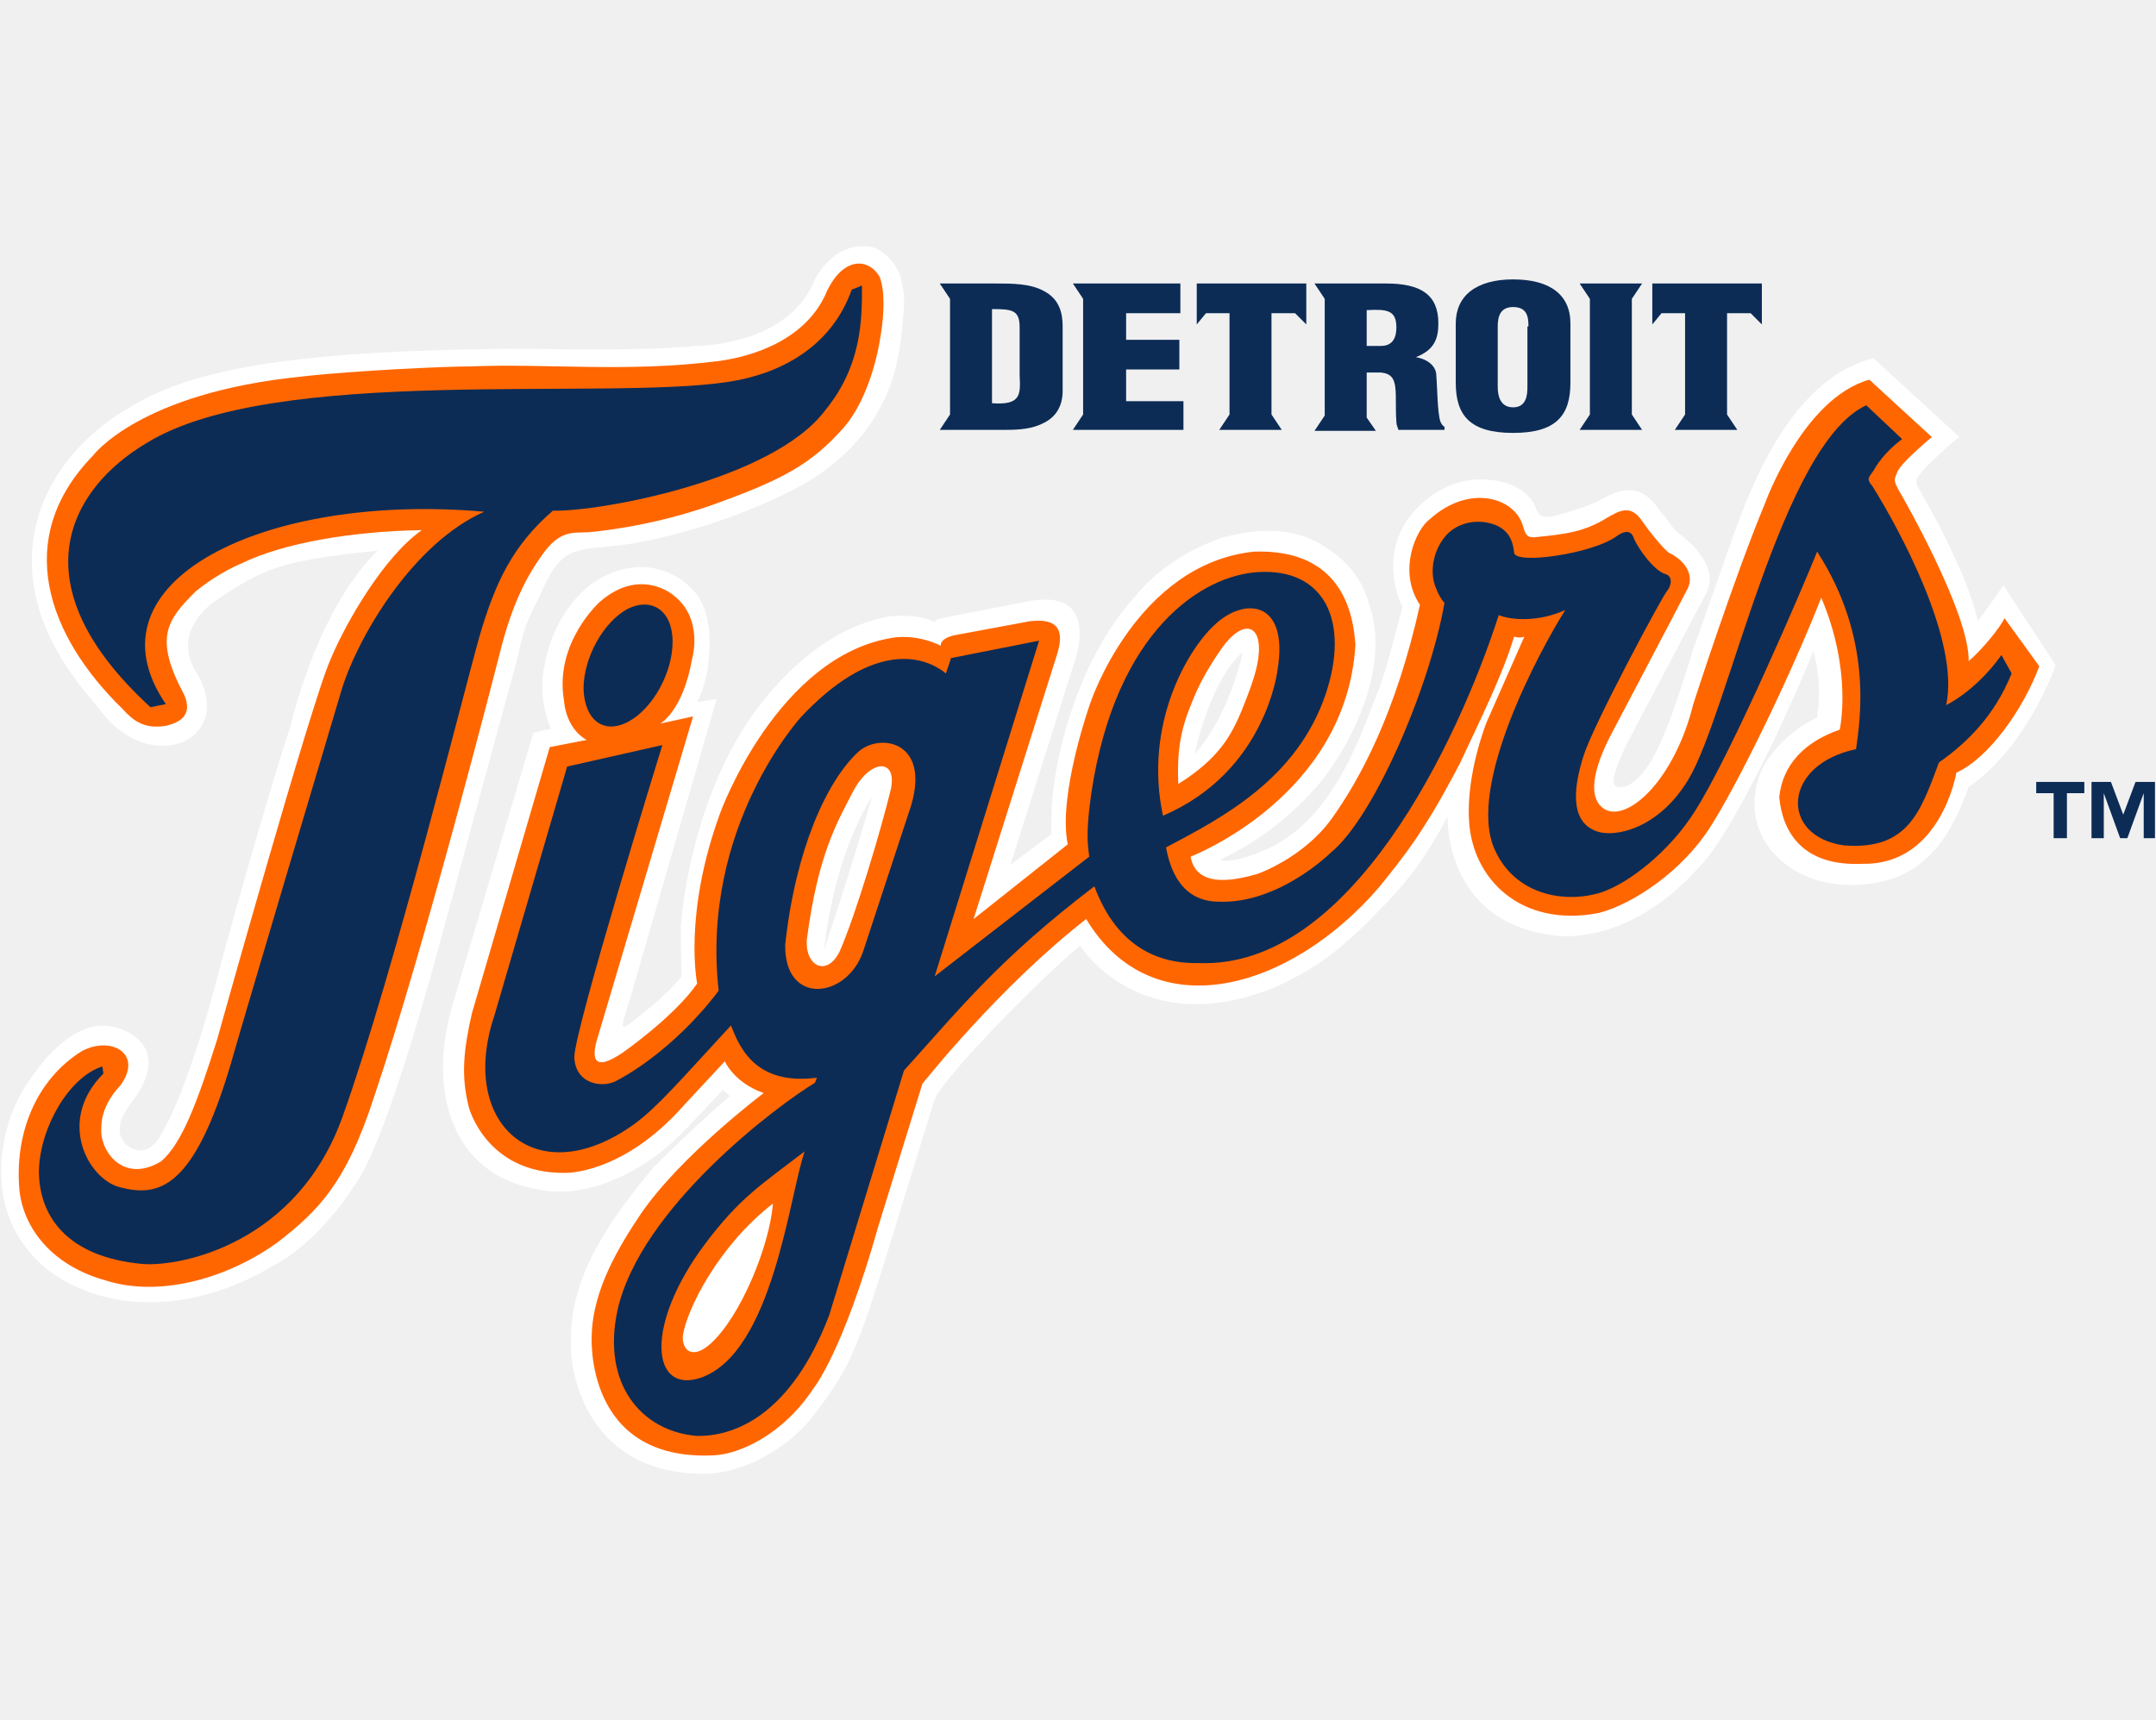
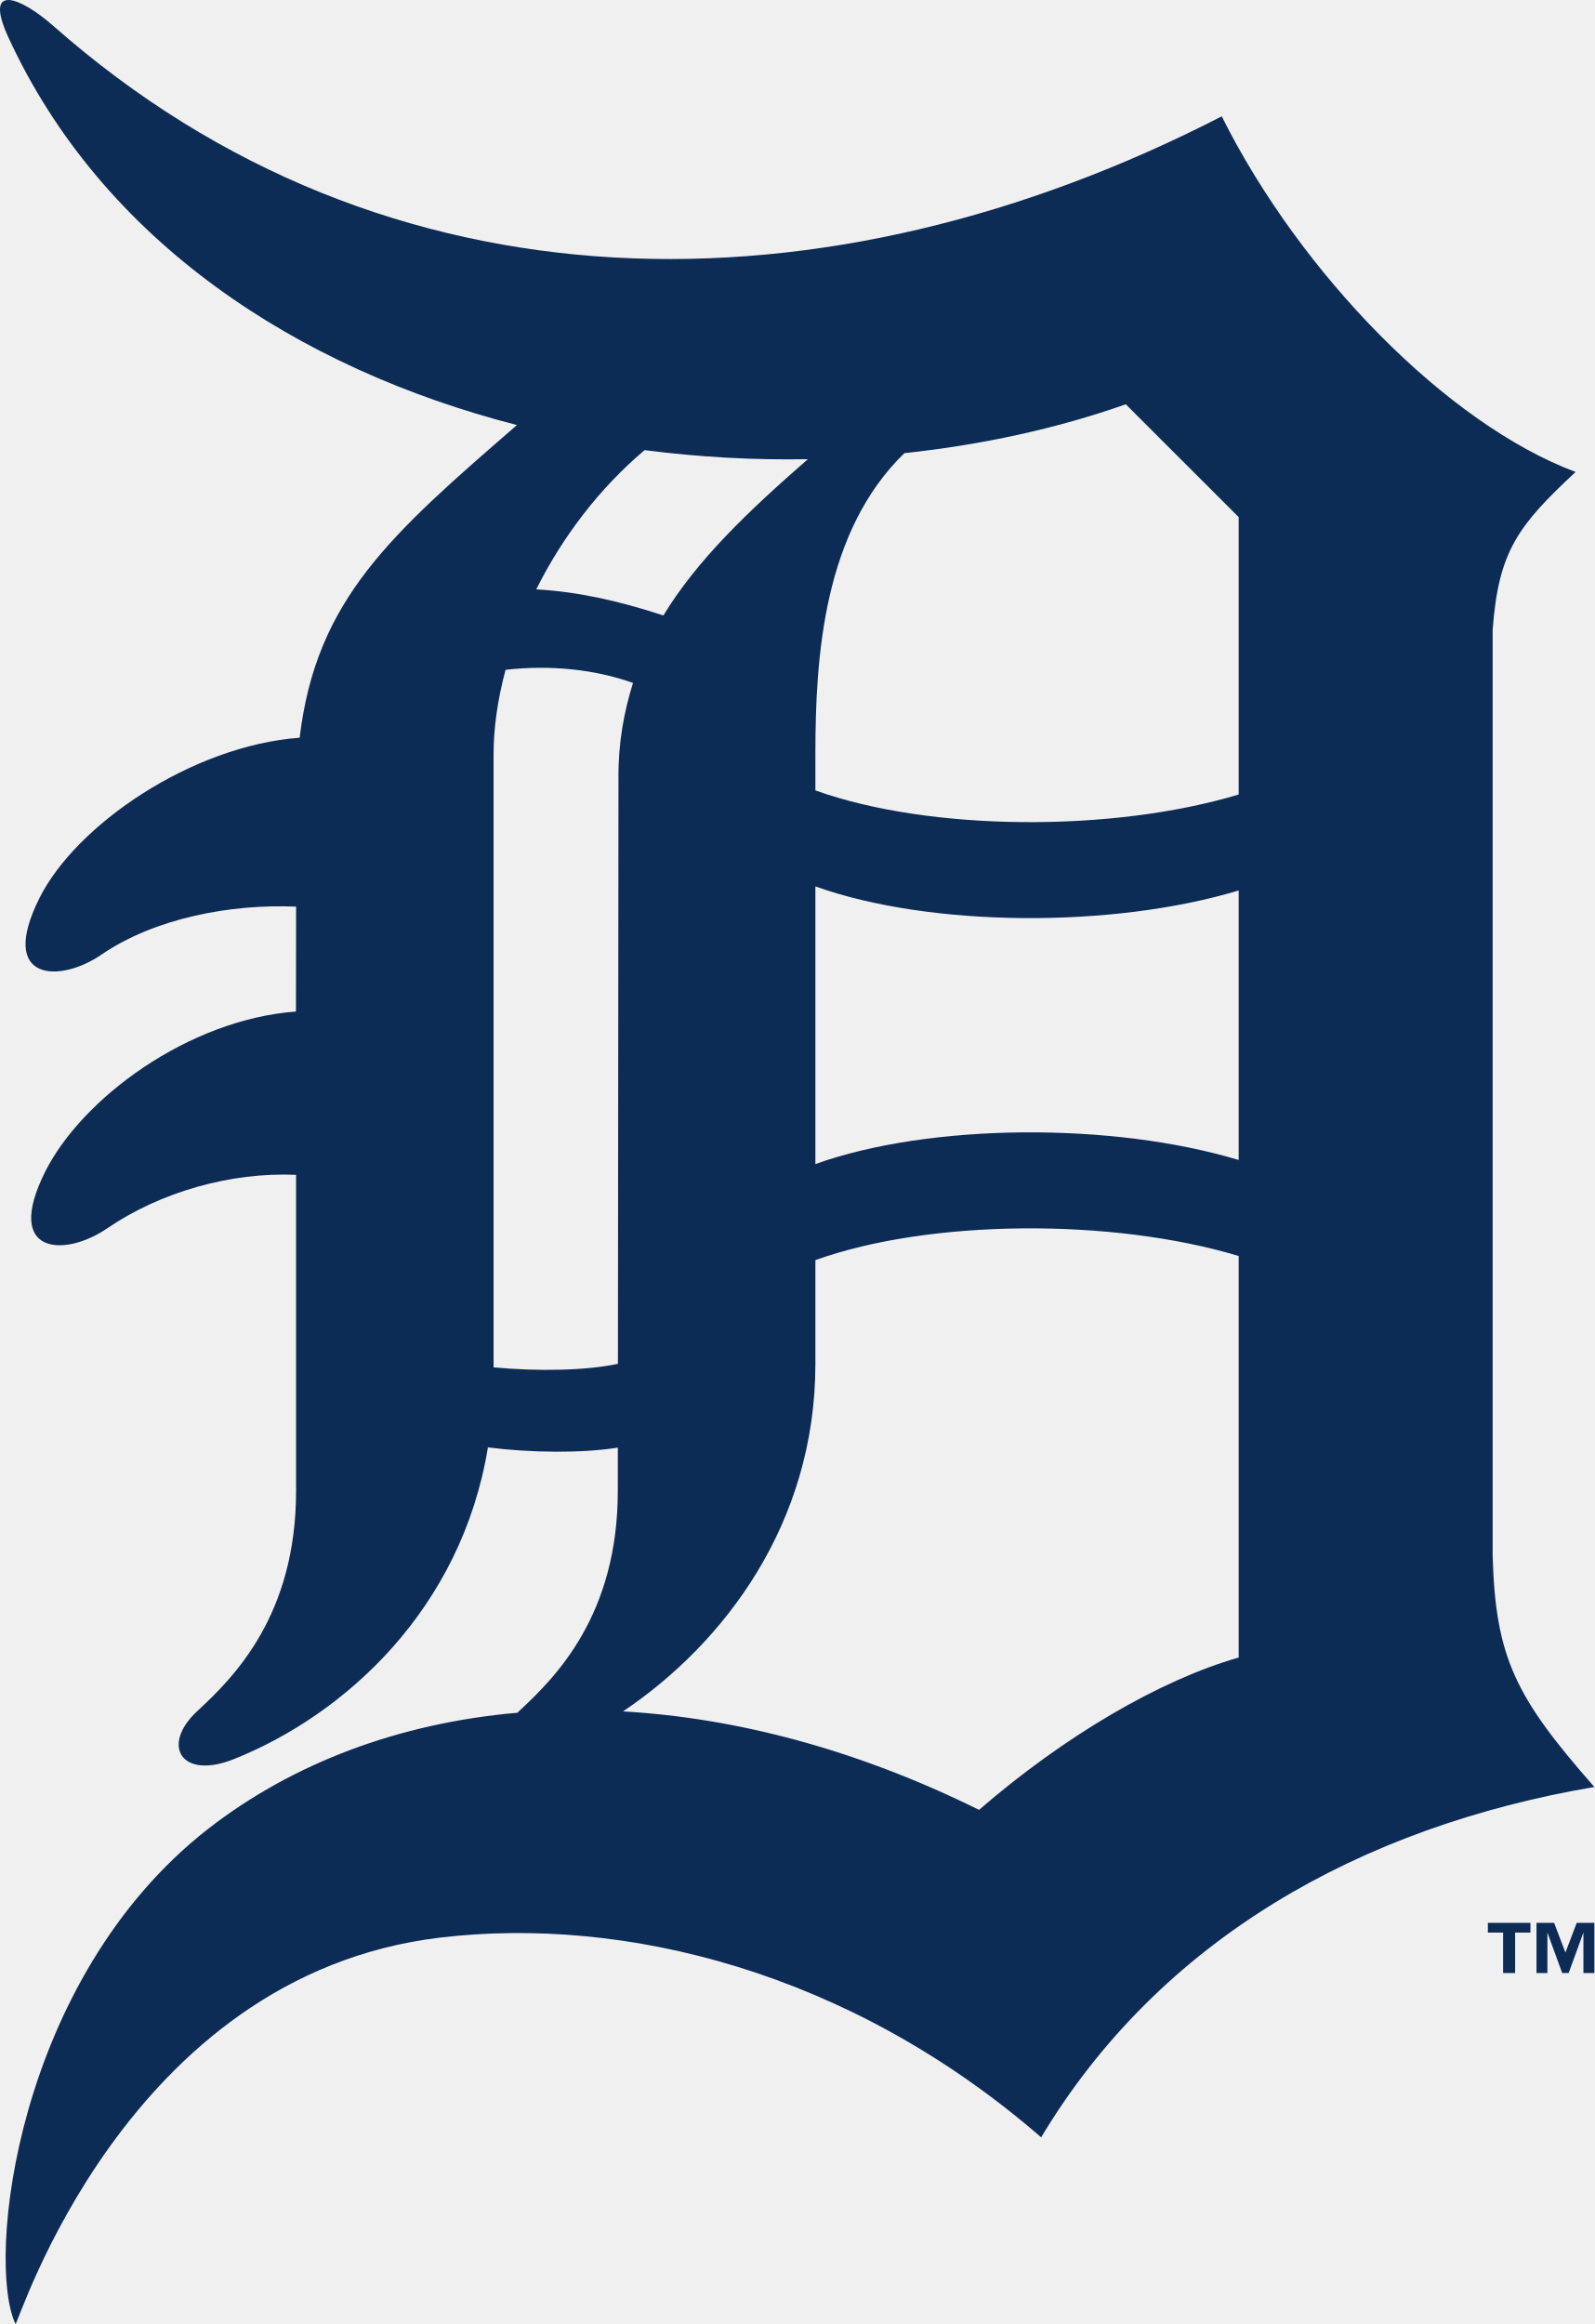
- <svg xmlns="http://www.w3.org/2000/svg" version="1.1" id="DET" x="0px" y="0px" viewBox="0 0 210.6 168" enable-background="new 0 0 210.6 168" xml:space="preserve">
-   <g>
-     <path fill="#FFFFFF" d="M195.7,57.2c-0.4,0.6-0.9,1.3-2.5,3.5c-1.1-5-5.4-12.3-5.4-12.3c-0.3-0.7-1-1.2-0.3-2   c0.7-1,3.3-3.3,3.9-3.7l-8.4-7.7c-6.7,1.7-10.8,9.2-13.6,17.1c-2.2,6.2-2.9,8.3-4,11.3c-2.3,7.7-3.5,9.8-3.5,9.8   c-1.7,3.5-3.4,4-4.1,3.6c-0.6-0.5,0.5-2.8,1.1-4.1l7.8-14.8c1-2-0.6-4.2-2.6-5.7c-0.9-0.7-1.1-1.4-1.9-2.2   c-1.5-2.3-3.1-2.7-5.6-1.3c-1.4,0.8-4,1.5-4,1.5c-3.1,1-2.1-0.7-3.3-1.7c-1.4-1.5-3.7-1.6-3.7-1.6c-5.3-0.6-8.2,4-8.2,4   c-2.7,4.1-0.4,8.4-0.4,8.4c-1.2,4.5-1.6,6.1-2.3,8c-1.7,4.2-4.2,12.5-10.8,15.6c-3.8,1.7-4.7,1.1-4.7,1.1   c7.2-3.4,10.7-8.8,10.7-8.8c1.8-2.5,6.1-9.9,3.8-16.3c-0.7-2.4-2.1-4.2-4.8-5.8c-3.2-1.8-6.7-1.3-9.4-0.6c0,0-5.4,1.6-8.8,6   c0,0-2,2-4.1,6.2c0,0-4.2,8.1-3.9,16.8l-4,3l6.5-20.6c1.1-4.8-1.5-5.7-4.5-5.2l-7.7,1.5c-0.8,0.2-1.6,0.2-1.7,0.6   c-0.9-0.6-3.4-0.8-4.8-0.5c-3.9,0.8-7.4,3.1-10.6,6.6c-8.6,9.2-9.4,23.7-9.4,23.7s0,3.3,0.1,4.7c-0.1,0.4-2,2.3-3.8,3.7   c-2.3,1.9-2.4,2.1-1.2-1.6L70,68.3l-1.9,0.3c1-2,1.1-3.9,1.1-3.9c0.3-2.7,0-4.6-0.8-6.1c-1-1.8-4.9-5-10.1-1.9   c-2.9,1.9-4.6,5.3-5.1,8.3c0,0-0.8,2.8,0.6,6.2l-1.7,0.4l-7.9,26.6c-2.5,8.5,0,16.6,8.3,18c4.9,1.1,10.8-1.8,14.8-6.2l3.3-3.5   l0.7,0.6c-1.4,1.2-3.6,3.1-7.5,7c-6.2,7.4-8.4,12.4-8,18.3c0.4,4.2,3.1,11.5,12.7,11.6c2,0.1,6.6-0.8,10.5-5.1   c5.1-6.6,4.6-6.7,11.8-29.9c0.2-0.6,0.4-1.4,0.8-2.2c3.1-4.3,10.9-11.9,13.9-14.4c0,0,5.9,9.5,19.2,4c3.6-1.7,5.3-2.9,8.5-5.9   c3.1-3.2,5.1-4.9,8.2-10.7c0,0-0.4,10.3,10.4,11.6c0,0,7,1.3,14.1-6.6c2.2-2.2,5-7.6,7.4-12.5c1.6-3.5,3.1-6.7,3.8-8.7   c1,3,0.4,6.5,0.4,6.5c-2.5,1.2-4.4,3.2-5.3,4.9c-3,6.4,2.6,12.2,9.9,11.4c6.2-0.5,8.6-5.1,10.2-9.5c5.8-4,8.5-11.9,8.5-11.9   L195.7,57.2z M80.5,92.8c1.1-9.8,4.7-15,4.7-15C83,85.4,80.5,92.8,80.5,92.8z M121.4,63.7c0,0-1.2,6-4.7,10   C116.7,73.7,118.1,66.6,121.4,63.7z" />
-     <g>
-       <g>
-         <g>
-           <g>
-             <path fill="#0C2C56" d="M210.6,81.9h-1.2v-4.4l-1.6,4.4h-0.7l-1.6-4.4v4.4h-1.2v-5.5h1.9l1.2,3.2l1.2-3.2h1.9V81.9z        M203.6,77.5h-1.7v4.4h-1.3v-4.4h-1.7v-1.1h4.7V77.5z" />
-           </g>
-           <path fill="#0C2C56" d="M91.8,42l1-1.5V29.2l-1-1.5h5.5c1.5,0,3.3,0,4.6,0.7c1.6,0.8,1.9,2.2,1.9,3.5v6.3c0,1.4-0.6,2.5-1.8,3.1      c-1.1,0.6-2.4,0.7-3.7,0.7H91.8z M96.9,39.4c2.8,0.2,2.8-0.8,2.7-2.7v-4.7c0-1.7-0.7-1.8-2.7-1.8V39.4z" />
-           <path fill="#0C2C56" d="M104.8,42l1-1.5V29.2l-1-1.5h10.5v2.9H110v2.6h5.2v2.9H110v3.1h5.6V42H104.8z" />
-           <path fill="#0C2C56" d="M133.5,40.1v0.7l0.9,1.3h-6l1-1.5V29.2l-1-1.5h7c3.4,0,5.1,1.1,5.1,3.9c0,1.5-0.4,2.6-2.2,3.3v0      c1.2,0.2,2,0.9,2,1.8c0.1,1.1,0.1,3.6,0.4,4.5c0.1,0.2,0.2,0.4,0.4,0.5V42h-4.5c-0.1-0.3-0.2-0.5-0.2-0.8      c-0.1-1.3,0-2.4-0.1-3.3c-0.1-0.9-0.4-1.4-1.4-1.5h-1.4V40.1z M133.5,33.8h1.4c1.2,0,1.5-0.9,1.5-1.8c0-1.7-0.9-1.8-2.9-1.7      V33.8z" />
-           <path fill="#0C2C56" d="M153.4,37.4c0,3.2-1.4,4.9-5.6,4.9c-4.2,0-5.6-1.7-5.6-4.9v-5.8c0-2.7,2-4.3,5.6-4.3      c3.6,0,5.6,1.5,5.6,4.3V37.4z M149.3,31.9c0-0.9-0.1-1.9-1.5-1.9c-1.3,0-1.5,1-1.5,1.9v5.9c0,0.8,0.2,2,1.5,2      c1.3,0,1.4-1.2,1.4-2V31.9z" />
-           <path fill="#0C2C56" d="M161.4,27.7h10.7v4l-1.1-1.1h-2.3v9.9l1,1.5h-6.1l1-1.5v-9.9h-2.3l-0.9,1.1V27.7z" />
-           <path fill="#0C2C56" d="M116.9,27.7h10.7v4l-1.1-1.1h-2.3v9.9l1,1.5h-6.1l1-1.5v-9.9h-2.3l-0.9,1.1V27.7z" />
-           <path fill="#0C2C56" d="M154.3,42l1-1.5V29.2l-1-1.5h6.1l-1,1.5v11.3l1,1.5H154.3z" />
-         </g>
-         <g>
-           <g>
-             <path fill="#FFFFFF" d="M36.9,53.8c-4,3.9-6.9,10.6-8.6,17.4c-1.2,3.5-5.1,16.8-7.1,24.4c-1.1,4.3-3.4,11.9-5.6,15.5       c-1.1,1.7-2.3,1.5-3.2,0.8c-1-0.8-0.8-2.2-0.3-3c0.4-0.8,0.6-1,0.6-1c4.6-5.8-1-7.4-1-7.4c-2.4-0.8-4.6,0.1-7.2,2.9       c-1.6,2-3.2,4-4,7.6c-1.4,6.4,1.1,11,4.9,13.6c5.9,3.9,14.2,3.4,21.4-1c0,0,4.2-1.9,8.3-8.5c3-4.8,7.6-22,7.6-22l7.9-29       c0.7-3.7,1.7-4.8,2.4-6.5c2.1-4.7,3.6-3.7,8.8-4.5c7.4-1.3,14.4-4.3,17.7-6.4c8.1-5.3,8.4-12.4,8.7-15.5       c0.3-2.7-0.1-3.4-0.1-3.4c-0.1-1.8-1.9-3.6-3.2-3.7c-3.5-0.5-5.3,3.2-5.3,3.2c-2.6,6.6-11.7,6.5-11.7,6.5       c-5.9,0.6-15.9,0.2-19.9,0.3c-21.2,0.3-30.1,2.3-35.8,6c0,0-10.1,5.4-9,16.4c0.7,6.7,5.7,11.7,6.6,12.9c5,6.7,13.6,2.8,9.2-4       c0,0-2.3-3.4,1.9-6.6C25.8,55.5,27.3,54.8,36.9,53.8z" />
-           </g>
-           <path fill="#FF6600" d="M8,102.7c2.8-1.5,6,0.2,3.8,3.3c-1.3,1.4-1.9,2.8-1.9,4.2c-0.2,2.2,2.1,5.5,5.8,3.3      c2.1-1.7,3.7-6.2,5.5-11.9c0,0,9.3-33.3,11.1-37.2c1.5-3.6,5.2-10,8.9-12.6c-6.9,0.1-13.6,1.3-17.5,3.2c0,0-2.3,0.9-4.6,2.8      c-2.8,2.8-4.1,4.5-1.1,10.1c0.9,2.1-0.6,2.7-1.7,3c-2.2,0.4-3.3-0.5-4.3-1.6C4.6,62.1,1.2,52.6,9.1,44.5c0,0,4.5-6.1,20.3-7.7      c5.2-0.6,14.2-1,16.6-1c7.4-0.3,15.2,0.6,24-0.5c3.3-0.4,8.8-2,10.8-6.9c1.6-3.3,4-3.2,5.1-1.4c0,0,0.9,1.7,0,6.5      c0,0-0.8,5.2-3.5,8.3c-3.2,3.6-6,5.1-13,7.6c-6.3,2.2-11.9,2.6-11.9,2.6c-1.5,0.1-2.8-0.3-4.6,2.3c-1.2,1.7-2.8,4.3-4.1,9.6      c0,0-7.2,28.3-12.3,43.4c-2.7,8.3-5.4,11-9.4,14.1c-5.3,3.8-11.9,5.3-16.8,3.7c-5.1-1.4-8-5-8.4-8.8      C1.4,110.8,3.5,105.5,8,102.7z" />
-           <path fill="#FF6600" d="M195.8,60.4c-0.4,0.9-2.2,3.1-3.5,4.2c0.1-4.7-6.6-16.3-6.6-16.3c-0.9-1.5-0.6-1.5-0.4-2.1      c0.2-0.6,1.3-1.7,3.4-3.5l-6.1-5.6c-6.5,1.8-10.2,12.1-10.2,12.1c-3,7.2-7,19.6-7,19.6c-1.8,7.3-6.3,11.5-8.6,10.3      c-1.9-1.1-1-4.2,0.4-7c0,0,7-13.3,7.5-14.3c1-1.6-0.2-3.1-1.7-3.8c-0.6-0.5-1.7-1.8-2.6-3.1c-1.1-1.6-2.1-1.1-3.6-0.2      c-2,1.2-3.7,1.5-7,1.8c-0.7,0-0.8-0.3-1.1-1.3c-0.9-2.6-5.2-3.9-9-0.5c-1.4,1-3.2,5.1-1,8.4c-2.3,10.4-5.8,17-8.7,21      c-2.8,3.8-7.2,5.3-7.2,5.3c-1.5,0.4-5.9,1.7-6.5-1.7c0,0,15.2-5.8,16.1-20.7c-0.4-6.1-3.7-9.3-9.9-9.1      c-11.5,1.2-16,14.8-16,14.8s-3.2,9-2.2,13.8l-9.2,7.3l8.2-26c0.7-2.4-0.1-3.4-2.7-3.1l-7,1.3c-1.9,0.3-1.7,1.1-1.7,1.1      c-2.4-1.2-4.6-0.8-4.6-0.8c-11.3,1.7-16.9,17-16.9,17c-3.7,10-2.3,16.8-2.3,16.8c-2.2,3.2-7.2,6.7-7.2,6.7      c-2.9,2-3.2,0.7-2.5-1.5L67.7,70l-3.2,0.7c0,0,2.2-1.2,3.1-6.3c0,0,1.2-4-1.9-6.3c0,0-3.2-2.7-7.1,0.7c0,0-4.5,4-3.5,9.7      c0,0,0.1,2.6,2.2,3.8L53.7,73l-7.6,26c-0.8,3.5-1.1,6.1-0.3,9.2c0,0,1.7,6.5,9.4,6.4c0,0,5.6,0.2,11.6-6.6l4-4.3      c0,0,0.9,2.1,3.8,3.1c0,0-8.1,6.1-12,11.8c-2,3-4.7,7.3-4.8,11.9h0c0,0-0.8,12.3,11.9,11.7c2.5-0.1,6.8-2,9.8-6.6      c0,0,2.8-3.4,6.3-15.8l4.3-13.9c0,0,7.5-9.5,16-16.1c6.5,10.8,19.9,7,28.6-3.1c2.5-3.1,4.4-5.4,7.9-12.1c2-4.3,4.2-8.7,5.3-12.4      c0,0,0.5,0.2,1,0l-3.7,8.4c0,0-2,5-1.7,9.6c0.3,5.6,5,10.5,12.7,9c3.4-0.9,8.1-4.1,10.8-8.3c2.6-4,7.8-14.6,10.9-22.5      c3.1,7.3,1.8,12.9,1.8,12.9c-3.5,1.2-5.6,3.5-5.9,6.6c0.3,3.2,2.1,6.8,8.2,6.5c7.6,0.1,9.1-8.9,9.1-8.9      c3.1-1.4,6.5-6.1,8.1-10.4L195.8,60.4z M69.4,131.3c-1.8,1.6-2.8,0.6-2.7-0.8c0.4-2.6,3.5-8.8,8.8-12.9      C75.2,121.6,72.4,128.6,69.4,131.3z M87,77.2C86.1,80.9,83.6,89.4,82,93c-1.2,2.4-3.3,1.5-3.2-1.1c1.1-8.5,3-11.6,4.6-14.7      C85.1,74.1,87.7,74.1,87,77.2z M116.6,68.2c0.7-1.7,1.6-3.2,2.7-4.8c2.1-3,4.1-2.5,3.6,1c-0.2,1.4-0.8,3-1.6,5      c-1,2.4-2.2,4.7-6.2,7.2C114.9,72.4,115.7,70.4,116.6,68.2z" />
-           <path fill="#0C2C56" d="M182.9,47.5c2.5,4,8.6,15.1,7.2,21.4c2.3-1.2,4.3-3.3,5.4-4.9l1,1.8c-1.7,4.2-4.4,6.8-7.1,8.7      c-1.8,4.8-3,8.6-9.3,8.1c-6.3-0.9-6-7.9,1.2-9.4c0.4-2.9,1.7-10.8-3.8-19.3c-1.4,3.5-8.3,19.6-11.9,25.3c-2.5,4-6.5,7.1-9.2,8      c-3.5,1.1-8.4,0.3-10.4-4.2c-2.8-6.2,4.5-19.6,6.9-23.4c-2.6,1.2-5.3,1-6.5,0.5c-4,12.4-14.5,34.6-29.3,34      c-4.5,0.1-8.2-2.1-10.2-7.5c-9.3,7.1-13,11.8-18.6,18L81,128.5c-3.7,9.7-9.2,11.9-13,11.8l0,0c-5.4-0.5-9.2-5.1-7.7-12.2      c2.2-10.1,15.8-20.2,19.3-22.3l0.2-0.5c-6.1,0.8-7.6-3.1-8.4-5.1c-4.9,5.3-7.1,7.9-9.4,9.6c-9.5,6.9-17.3,0.1-13.7-10.6      l7.1-24.3l9.3-2.1c0,0-8.6,27.8-8.6,30.5c0.1,2.7,2.9,3.1,4.3,2.2c0,0,5.2-2.6,9.8-8.7c-1.8-16.1,8.1-26.8,8.1-26.8      c6.5-6.9,11.5-6.3,14.1-4.2l0,0l0.5-1.5l8.6-1.7L91.3,95.4l15.1-11.7c-0.2-1.5-0.3-2.6,0.2-6.2c2.4-16,10.9-21.3,16.3-21.6      c6.4-0.4,9,4.7,6.6,11.9c-2.8,8.3-10.1,12.1-15.6,15c0.4,2.2,1.5,5.2,5,5.3c6,0.3,11.1-4.8,11.1-4.8c4.1-3.3,9.6-15.9,11.1-24.4      c-0.3-0.3-0.6-0.8-0.9-1.6c-0.5-1.3-0.3-3.3,0.9-4.8c0.9-1.2,2.9-2,5-1.2c1.6,0.7,1.7,2,1.8,2.7c0.1,1.2,7.7,0.1,10-1.6      c0.7-0.5,1.4-0.7,1.7,0.2c0.4,1,2,3.2,3.1,3.5c0.7,0.2,0.6,1.1,0.1,1.7c-0.5,0.6-7.2,13.1-8.1,16c-0.9,2.8-1.5,6.4,1.2,7.4      c1.8,0.7,6.1-0.2,9-5c3.9-6.4,9.1-32.8,17.4-36.6l3.5,3.3c-1.2,0.9-2.2,2-2.8,3.1C182.5,46.7,182.3,46.8,182.9,47.5z M61.4,70.5      c2.4-1.3,4.3-4.8,4.3-7.8c0-3-2-4.4-4.4-3.2c-2.4,1.3-4.3,4.8-4.3,7.8C57.1,70.4,59,71.8,61.4,70.5z M118.6,61.1      c-2.6,2.4-6.9,9.7-5,18.6c10.1-4.3,11.2-14.3,11.2-14.3C125.9,58.6,121.5,58.3,118.6,61.1z M83.8,73.5      c-3.1,2.9-6.1,9.6-7.1,18.8c-0.1,6,6,5.3,7.6,0.7L89,78.7C90.9,72.3,85.8,71.6,83.8,73.5z M68.9,121.5c-6,8-5.3,14.8-0.4,13.1      c7-2.5,8.6-17.8,10.1-22.1C74.3,115.8,72.3,117,68.9,121.5z M84.2,27.9l-1,0.4c-2.1,5.9-7.4,8.3-12,9c-12.1,1.9-44.5-1.7-56.9,6      C6.9,47.7,1.5,57,14.7,69.1l1.5-0.3C8,56.8,25.9,48.1,47.3,50c-6.8,3-12.2,11.9-13.9,17.3c-1.2,4-9.8,32.9-10.9,36.8      c-3.6,12.1-7,12.9-10.8,11.9c-3.1-0.8-6.2-6.5-1.6-11.1l-0.1-0.7c-3.2,1-6.1,5.9-6.2,10.2c0,4.3,2.6,8.4,10.1,9.1      c3.8,0.3,15.2-2,19.6-14.5c4.9-13.7,12.1-42.5,13.3-46.7c1.6-5.5,3.3-9,7.2-12.4c4.7,0.1,21.5-3,26.6-9.8      C84.2,35.7,84.2,31.2,84.2,27.9z" />
-         </g>
-       </g>
-     </g>
-   </g>
+ <svg xmlns="http://www.w3.org/2000/svg" viewBox="0 0 168.527 245.623">
+   <path d="M157.776 164.44V66.592c.61-8.355 2.693-11.04 8.768-16.71-13.54-5.07-29.05-20.876-37.404-37.586C87.38 33.778 40.838 33.778 5.653 2.752 2.158-.332-1.8-1.896.883 3.942c9.932 21.587 30.562 35.02 53.76 40.982C41.293 56.5 33.423 63.32 31.673 77.97c-11.423.85-23.64 9.206-27.51 16.96-4.406 8.832 2.123 9.007 6.555 5.966 5.67-3.878 13.708-5.37 20.58-5.073l-.015 11.085c-11.414.852-22.654 9.205-26.523 16.96-4.408 8.83 2.12 9.003 6.55 5.968 5.674-3.88 13.116-5.968 19.987-5.67v33.412c0 13.127-6.56 19.686-10.447 23.27-3.866 3.58-1.735 7.316 3.888 5.068 11.793-4.72 24.046-15.906 26.837-32.942 4.512.58 9.924.63 13.732.024l-.004 4.58c0 13.127-6.564 19.686-10.44 23.27-.06.056-.1.114-.158.17-12.55 1.095-23.777 5.33-32.718 12.284-20.35 15.884-23.48 45.72-20.35 52.316.192.428 11.464-36.874 44.935-40.84 19.392-2.287 43.2 3.514 63.48 21.116 12.526-20.888 33.717-32.815 58.476-37.03-8.36-9.505-10.445-13.682-10.752-24.424M130.934 54.654V83.97c-13.387 4.036-32.7 3.89-44.746-.432v-3.82c0-10.38.87-23.532 9.408-31.825 8.153-.87 16.076-2.58 23.403-5.165l11.934 11.926zm-44.746 39.03c12.047 4.318 31.36 4.465 44.746.43V122.6c-13.387-4.037-32.7-3.89-44.746.43V93.686zm-.797-45.153c-6.288 5.49-11.662 10.592-15.273 16.52-4.782-1.586-9.17-2.524-13.435-2.76 2.757-5.54 6.703-10.715 11.456-14.718 5.734.744 11.515 1.06 17.253.96m-33.22 95.982V79.72c0-2.85.45-5.872 1.267-8.928 4.716-.536 9.44-.052 13.472 1.388-.95 3.034-1.557 6.28-1.537 9.968l-.057 61.993c-3.365.727-8.537.81-13.147.374m51.32 46.77c-12.955-6.404-25.72-9.726-37.637-10.407 10.7-7.192 20.335-19.872 20.335-36.72V133.18c12.047-4.325 31.36-4.47 44.746-.433v42.437c-8.356 2.383-18.495 8.347-27.445 16.1M168.527 208.53h-1.155v-4.28l-1.563 4.28h-.68l-1.564-4.28v4.28h-1.154v-5.302h1.862l1.197 3.135 1.192-3.135h1.866v5.303zm-6.757-4.278h-1.617v4.28h-1.272v-4.28h-1.61v-1.024h4.5v1.024z" fill="#0C2C56" />
</svg>
